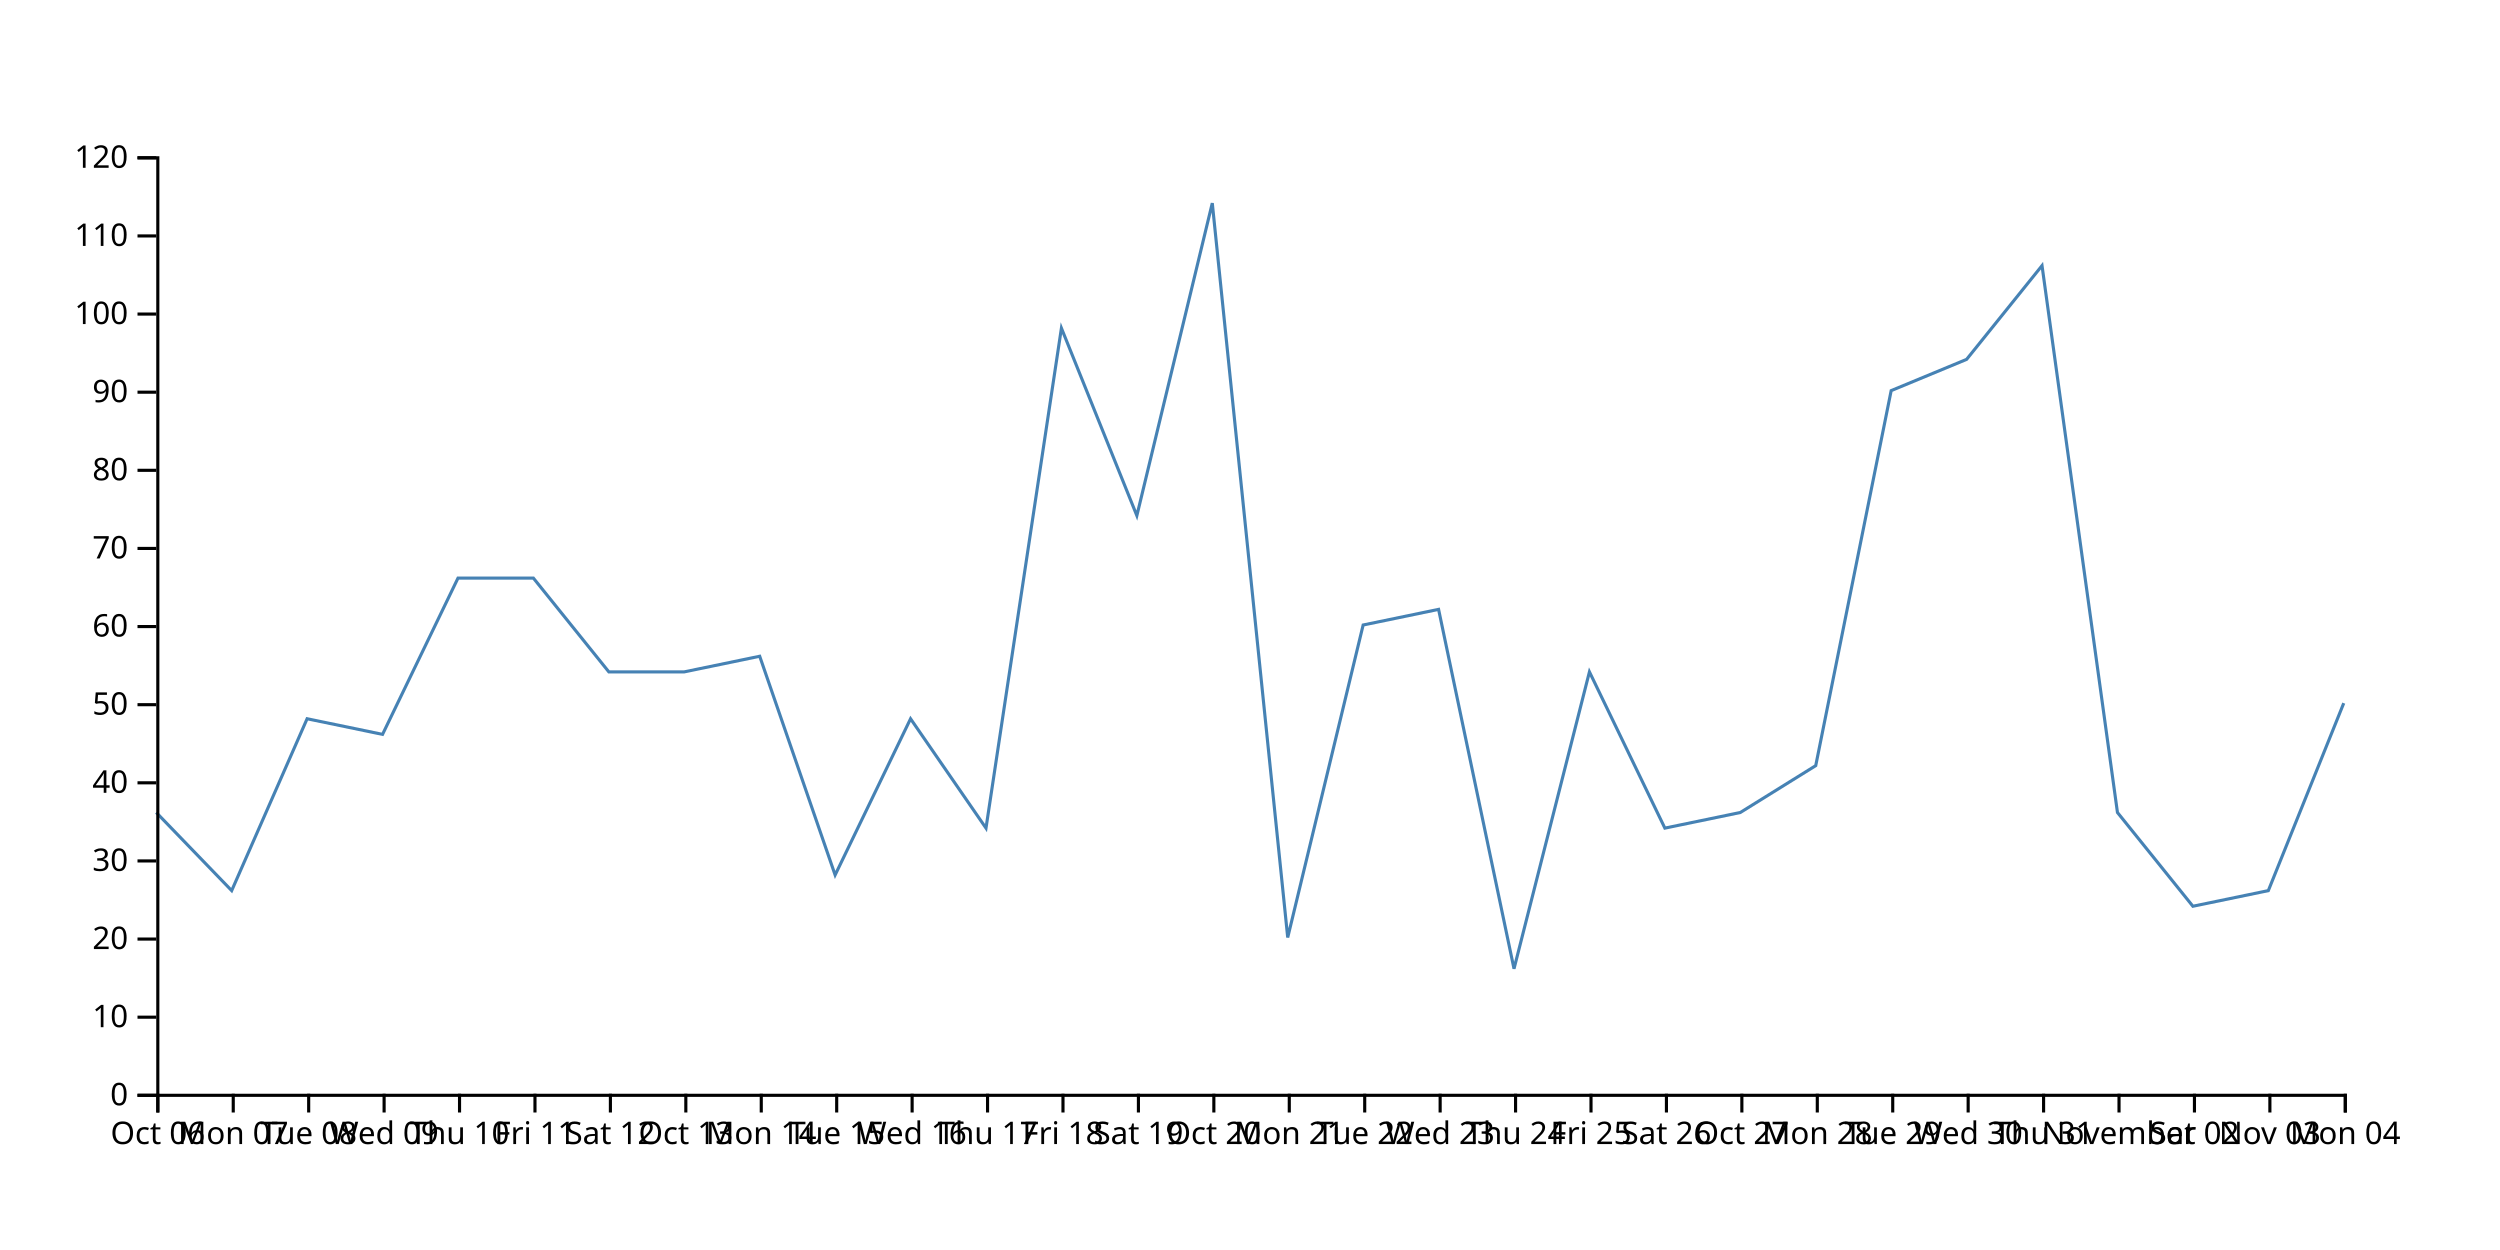
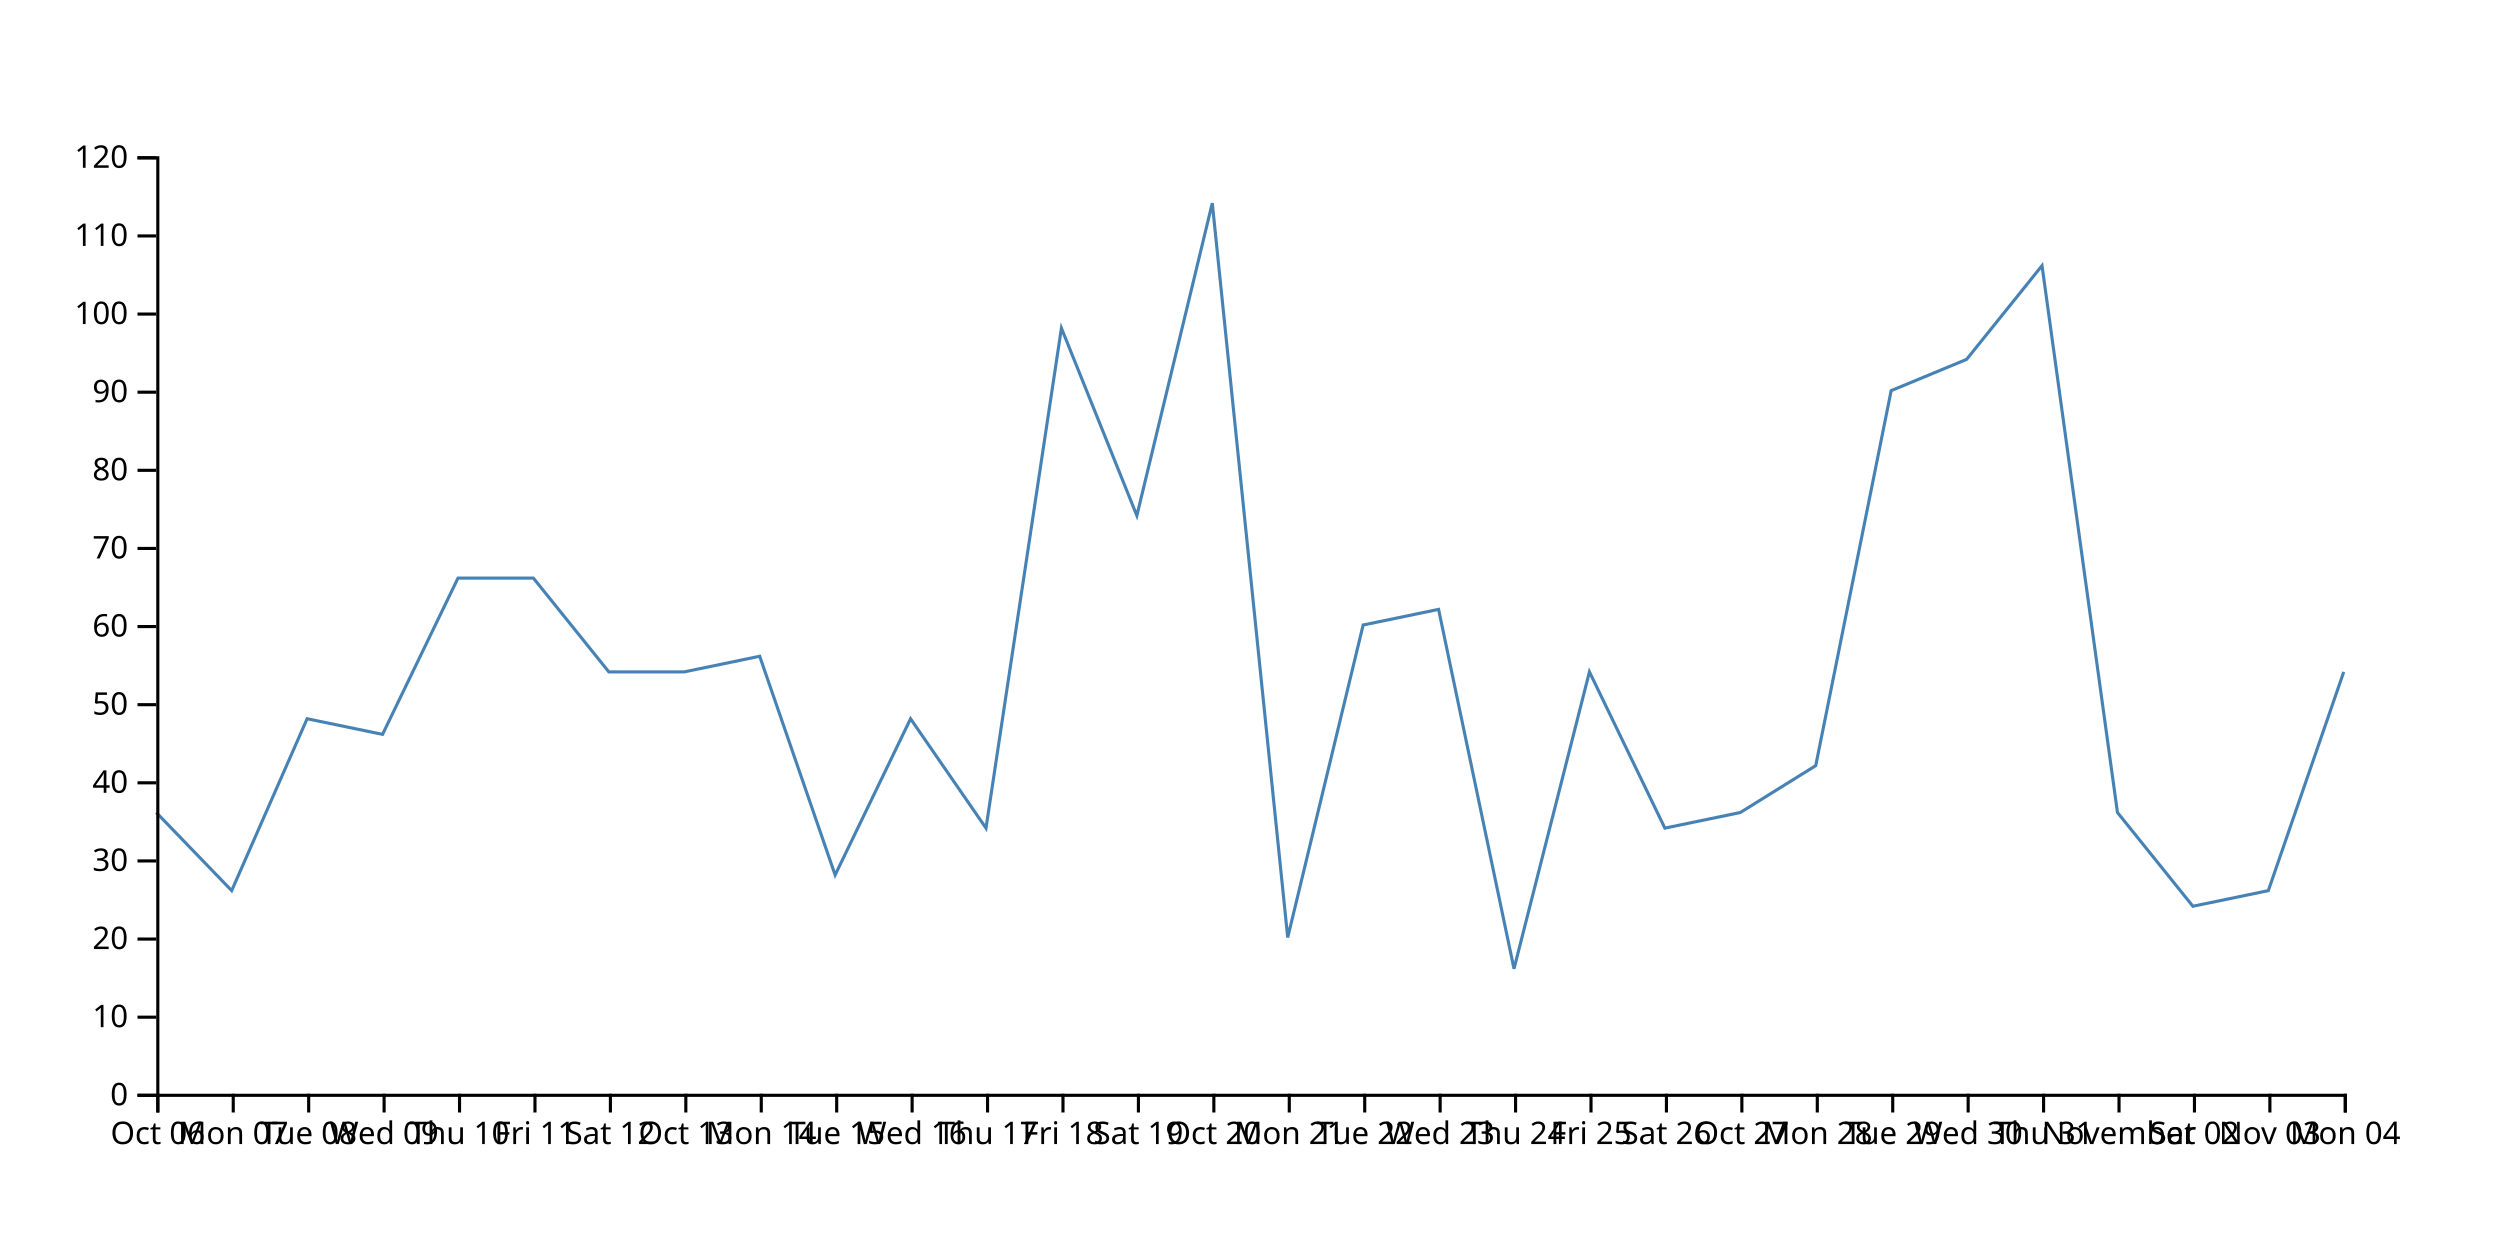
<svg xmlns="http://www.w3.org/2000/svg" width="800" height="400">
-   <path d="M750,225L725.862,285L701.724,290L677.586,260L653.448,85L629.31,115L605.172,125L581.034,245L556.897,260L532.759,265L508.621,215L484.483,310L460.345,195L436.207,200L412.069,300L387.931,65L363.793,165L339.655,105L315.517,265L291.379,230L267.241,280L243.103,210L218.966,215L194.828,215L170.69,185L146.552,185L122.414,235L98.276,230L74.138,285L50,260" fill="none" stroke="steelblue" />
+   <path d="M750,215L725.862,285L701.724,290L677.586,260L653.448,85L629.31,115L605.172,125L581.034,245L556.897,260L532.759,265L508.621,215L484.483,310L460.345,195L436.207,200L412.069,300L387.931,65L363.793,165L339.655,105L315.517,265L291.379,230L267.241,280L243.103,210L218.966,215L194.828,215L170.69,185L146.552,185L122.414,235L98.276,230L74.138,285L50,260" fill="none" stroke="steelblue" />
  <g transform="translate(0,350)" fill="none" font-size="10" font-family="sans-serif" text-anchor="middle">
    <path class="domain" stroke="currentColor" d="M50.5,6V0.5H750.5V6" />
    <g class="tick" opacity="1" transform="translate(50.5,0)">
      <line stroke="currentColor" y2="6" />
      <text fill="currentColor" y="9" dy="0.71em">Oct 06</text>
    </g>
    <g class="tick" opacity="1" transform="translate(74.63793,0)">
      <line stroke="currentColor" y2="6" />
      <text fill="currentColor" y="9" dy="0.71em">Mon 07</text>
    </g>
    <g class="tick" opacity="1" transform="translate(98.77586,0)">
      <line stroke="currentColor" y2="6" />
      <text fill="currentColor" y="9" dy="0.71em">Tue 08</text>
    </g>
    <g class="tick" opacity="1" transform="translate(122.9138,0)">
      <line stroke="currentColor" y2="6" />
      <text fill="currentColor" y="9" dy="0.71em">Wed 09</text>
    </g>
    <g class="tick" opacity="1" transform="translate(147.0517,0)">
      <line stroke="currentColor" y2="6" />
      <text fill="currentColor" y="9" dy="0.71em">Thu 10</text>
    </g>
    <g class="tick" opacity="1" transform="translate(171.1897,0)">
      <line stroke="currentColor" y2="6" />
      <text fill="currentColor" y="9" dy="0.71em">Fri 11</text>
    </g>
    <g class="tick" opacity="1" transform="translate(195.3276,0)">
      <line stroke="currentColor" y2="6" />
      <text fill="currentColor" y="9" dy="0.71em">Sat 12</text>
    </g>
    <g class="tick" opacity="1" transform="translate(219.4655,0)">
      <line stroke="currentColor" y2="6" />
      <text fill="currentColor" y="9" dy="0.71em">Oct 13</text>
    </g>
    <g class="tick" opacity="1" transform="translate(243.6034,0)">
      <line stroke="currentColor" y2="6" />
      <text fill="currentColor" y="9" dy="0.71em">Mon 14</text>
    </g>
    <g class="tick" opacity="1" transform="translate(267.7414,0)">
      <line stroke="currentColor" y2="6" />
      <text fill="currentColor" y="9" dy="0.71em">Tue 15</text>
    </g>
    <g class="tick" opacity="1" transform="translate(291.8793,0)">
      <line stroke="currentColor" y2="6" />
      <text fill="currentColor" y="9" dy="0.71em">Wed 16</text>
    </g>
    <g class="tick" opacity="1" transform="translate(316.0172,0)">
      <line stroke="currentColor" y2="6" />
      <text fill="currentColor" y="9" dy="0.71em">Thu 17</text>
    </g>
    <g class="tick" opacity="1" transform="translate(340.1552,0)">
      <line stroke="currentColor" y2="6" />
      <text fill="currentColor" y="9" dy="0.71em">Fri 18</text>
    </g>
    <g class="tick" opacity="1" transform="translate(364.2931,0)">
      <line stroke="currentColor" y2="6" />
      <text fill="currentColor" y="9" dy="0.71em">Sat 19</text>
    </g>
    <g class="tick" opacity="1" transform="translate(388.431,0)">
      <line stroke="currentColor" y2="6" />
      <text fill="currentColor" y="9" dy="0.71em">Oct 20</text>
    </g>
    <g class="tick" opacity="1" transform="translate(412.569,0)">
      <line stroke="currentColor" y2="6" />
      <text fill="currentColor" y="9" dy="0.71em">Mon 21</text>
    </g>
    <g class="tick" opacity="1" transform="translate(436.7069,0)">
      <line stroke="currentColor" y2="6" />
      <text fill="currentColor" y="9" dy="0.71em">Tue 22</text>
    </g>
    <g class="tick" opacity="1" transform="translate(460.8448,0)">
      <line stroke="currentColor" y2="6" />
      <text fill="currentColor" y="9" dy="0.71em">Wed 23</text>
    </g>
    <g class="tick" opacity="1" transform="translate(484.9828,0)">
      <line stroke="currentColor" y2="6" />
      <text fill="currentColor" y="9" dy="0.71em">Thu 24</text>
    </g>
    <g class="tick" opacity="1" transform="translate(509.1207,0)">
      <line stroke="currentColor" y2="6" />
      <text fill="currentColor" y="9" dy="0.71em">Fri 25</text>
    </g>
    <g class="tick" opacity="1" transform="translate(533.2586,0)">
      <line stroke="currentColor" y2="6" />
      <text fill="currentColor" y="9" dy="0.71em">Sat 26</text>
    </g>
    <g class="tick" opacity="1" transform="translate(557.3966,0)">
      <line stroke="currentColor" y2="6" />
      <text fill="currentColor" y="9" dy="0.71em">Oct 27</text>
    </g>
    <g class="tick" opacity="1" transform="translate(581.5345,0)">
      <line stroke="currentColor" y2="6" />
      <text fill="currentColor" y="9" dy="0.71em">Mon 28</text>
    </g>
    <g class="tick" opacity="1" transform="translate(605.6724,0)">
      <line stroke="currentColor" y2="6" />
      <text fill="currentColor" y="9" dy="0.71em">Tue 29</text>
    </g>
    <g class="tick" opacity="1" transform="translate(629.8103,0)">
      <line stroke="currentColor" y2="6" />
      <text fill="currentColor" y="9" dy="0.71em">Wed 30</text>
    </g>
    <g class="tick" opacity="1" transform="translate(653.9483,0)">
      <line stroke="currentColor" y2="6" />
      <text fill="currentColor" y="9" dy="0.71em">Thu 31</text>
    </g>
    <g class="tick" opacity="1" transform="translate(678.0862,0)">
      <line stroke="currentColor" y2="6" />
      <text fill="currentColor" y="9" dy="0.71em">November</text>
    </g>
    <g class="tick" opacity="1" transform="translate(702.2241,0)">
      <line stroke="currentColor" y2="6" />
      <text fill="currentColor" y="9" dy="0.71em">Sat 02</text>
    </g>
    <g class="tick" opacity="1" transform="translate(726.3621,0)">
      <line stroke="currentColor" y2="6" />
      <text fill="currentColor" y="9" dy="0.71em">Nov 03</text>
    </g>
    <g class="tick" opacity="1" transform="translate(750.5,0)">
      <line stroke="currentColor" y2="6" />
      <text fill="currentColor" y="9" dy="0.71em">Mon 04</text>
    </g>
  </g>
  <g transform="translate(50,0)" fill="none" font-size="10" font-family="sans-serif" text-anchor="end">
    <path class="domain" stroke="currentColor" d="M-6,350.5H0.5V50.5H-6" />
    <g class="tick" opacity="1" transform="translate(0,350.5)">
      <line stroke="currentColor" x2="-6" />
      <text fill="currentColor" x="-9" dy="0.32em">0</text>
    </g>
    <g class="tick" opacity="1" transform="translate(0,325.5)">
      <line stroke="currentColor" x2="-6" />
      <text fill="currentColor" x="-9" dy="0.32em">10</text>
    </g>
    <g class="tick" opacity="1" transform="translate(0,300.5)">
      <line stroke="currentColor" x2="-6" />
      <text fill="currentColor" x="-9" dy="0.32em">20</text>
    </g>
    <g class="tick" opacity="1" transform="translate(0,275.5)">
      <line stroke="currentColor" x2="-6" />
      <text fill="currentColor" x="-9" dy="0.32em">30</text>
    </g>
    <g class="tick" opacity="1" transform="translate(0,250.5)">
      <line stroke="currentColor" x2="-6" />
      <text fill="currentColor" x="-9" dy="0.32em">40</text>
    </g>
    <g class="tick" opacity="1" transform="translate(0,225.5)">
      <line stroke="currentColor" x2="-6" />
      <text fill="currentColor" x="-9" dy="0.32em">50</text>
    </g>
    <g class="tick" opacity="1" transform="translate(0,200.5)">
      <line stroke="currentColor" x2="-6" />
      <text fill="currentColor" x="-9" dy="0.32em">60</text>
    </g>
    <g class="tick" opacity="1" transform="translate(0,175.5)">
      <line stroke="currentColor" x2="-6" />
      <text fill="currentColor" x="-9" dy="0.32em">70</text>
    </g>
    <g class="tick" opacity="1" transform="translate(0,150.5)">
      <line stroke="currentColor" x2="-6" />
      <text fill="currentColor" x="-9" dy="0.32em">80</text>
    </g>
    <g class="tick" opacity="1" transform="translate(0,125.5)">
      <line stroke="currentColor" x2="-6" />
      <text fill="currentColor" x="-9" dy="0.32em">90</text>
    </g>
    <g class="tick" opacity="1" transform="translate(0,100.5)">
      <line stroke="currentColor" x2="-6" />
      <text fill="currentColor" x="-9" dy="0.32em">100</text>
    </g>
    <g class="tick" opacity="1" transform="translate(0,75.5)">
      <line stroke="currentColor" x2="-6" />
      <text fill="currentColor" x="-9" dy="0.32em">110</text>
    </g>
    <g class="tick" opacity="1" transform="translate(0,50.5)">
      <line stroke="currentColor" x2="-6" />
      <text fill="currentColor" x="-9" dy="0.32em">120</text>
    </g>
  </g>
</svg>
